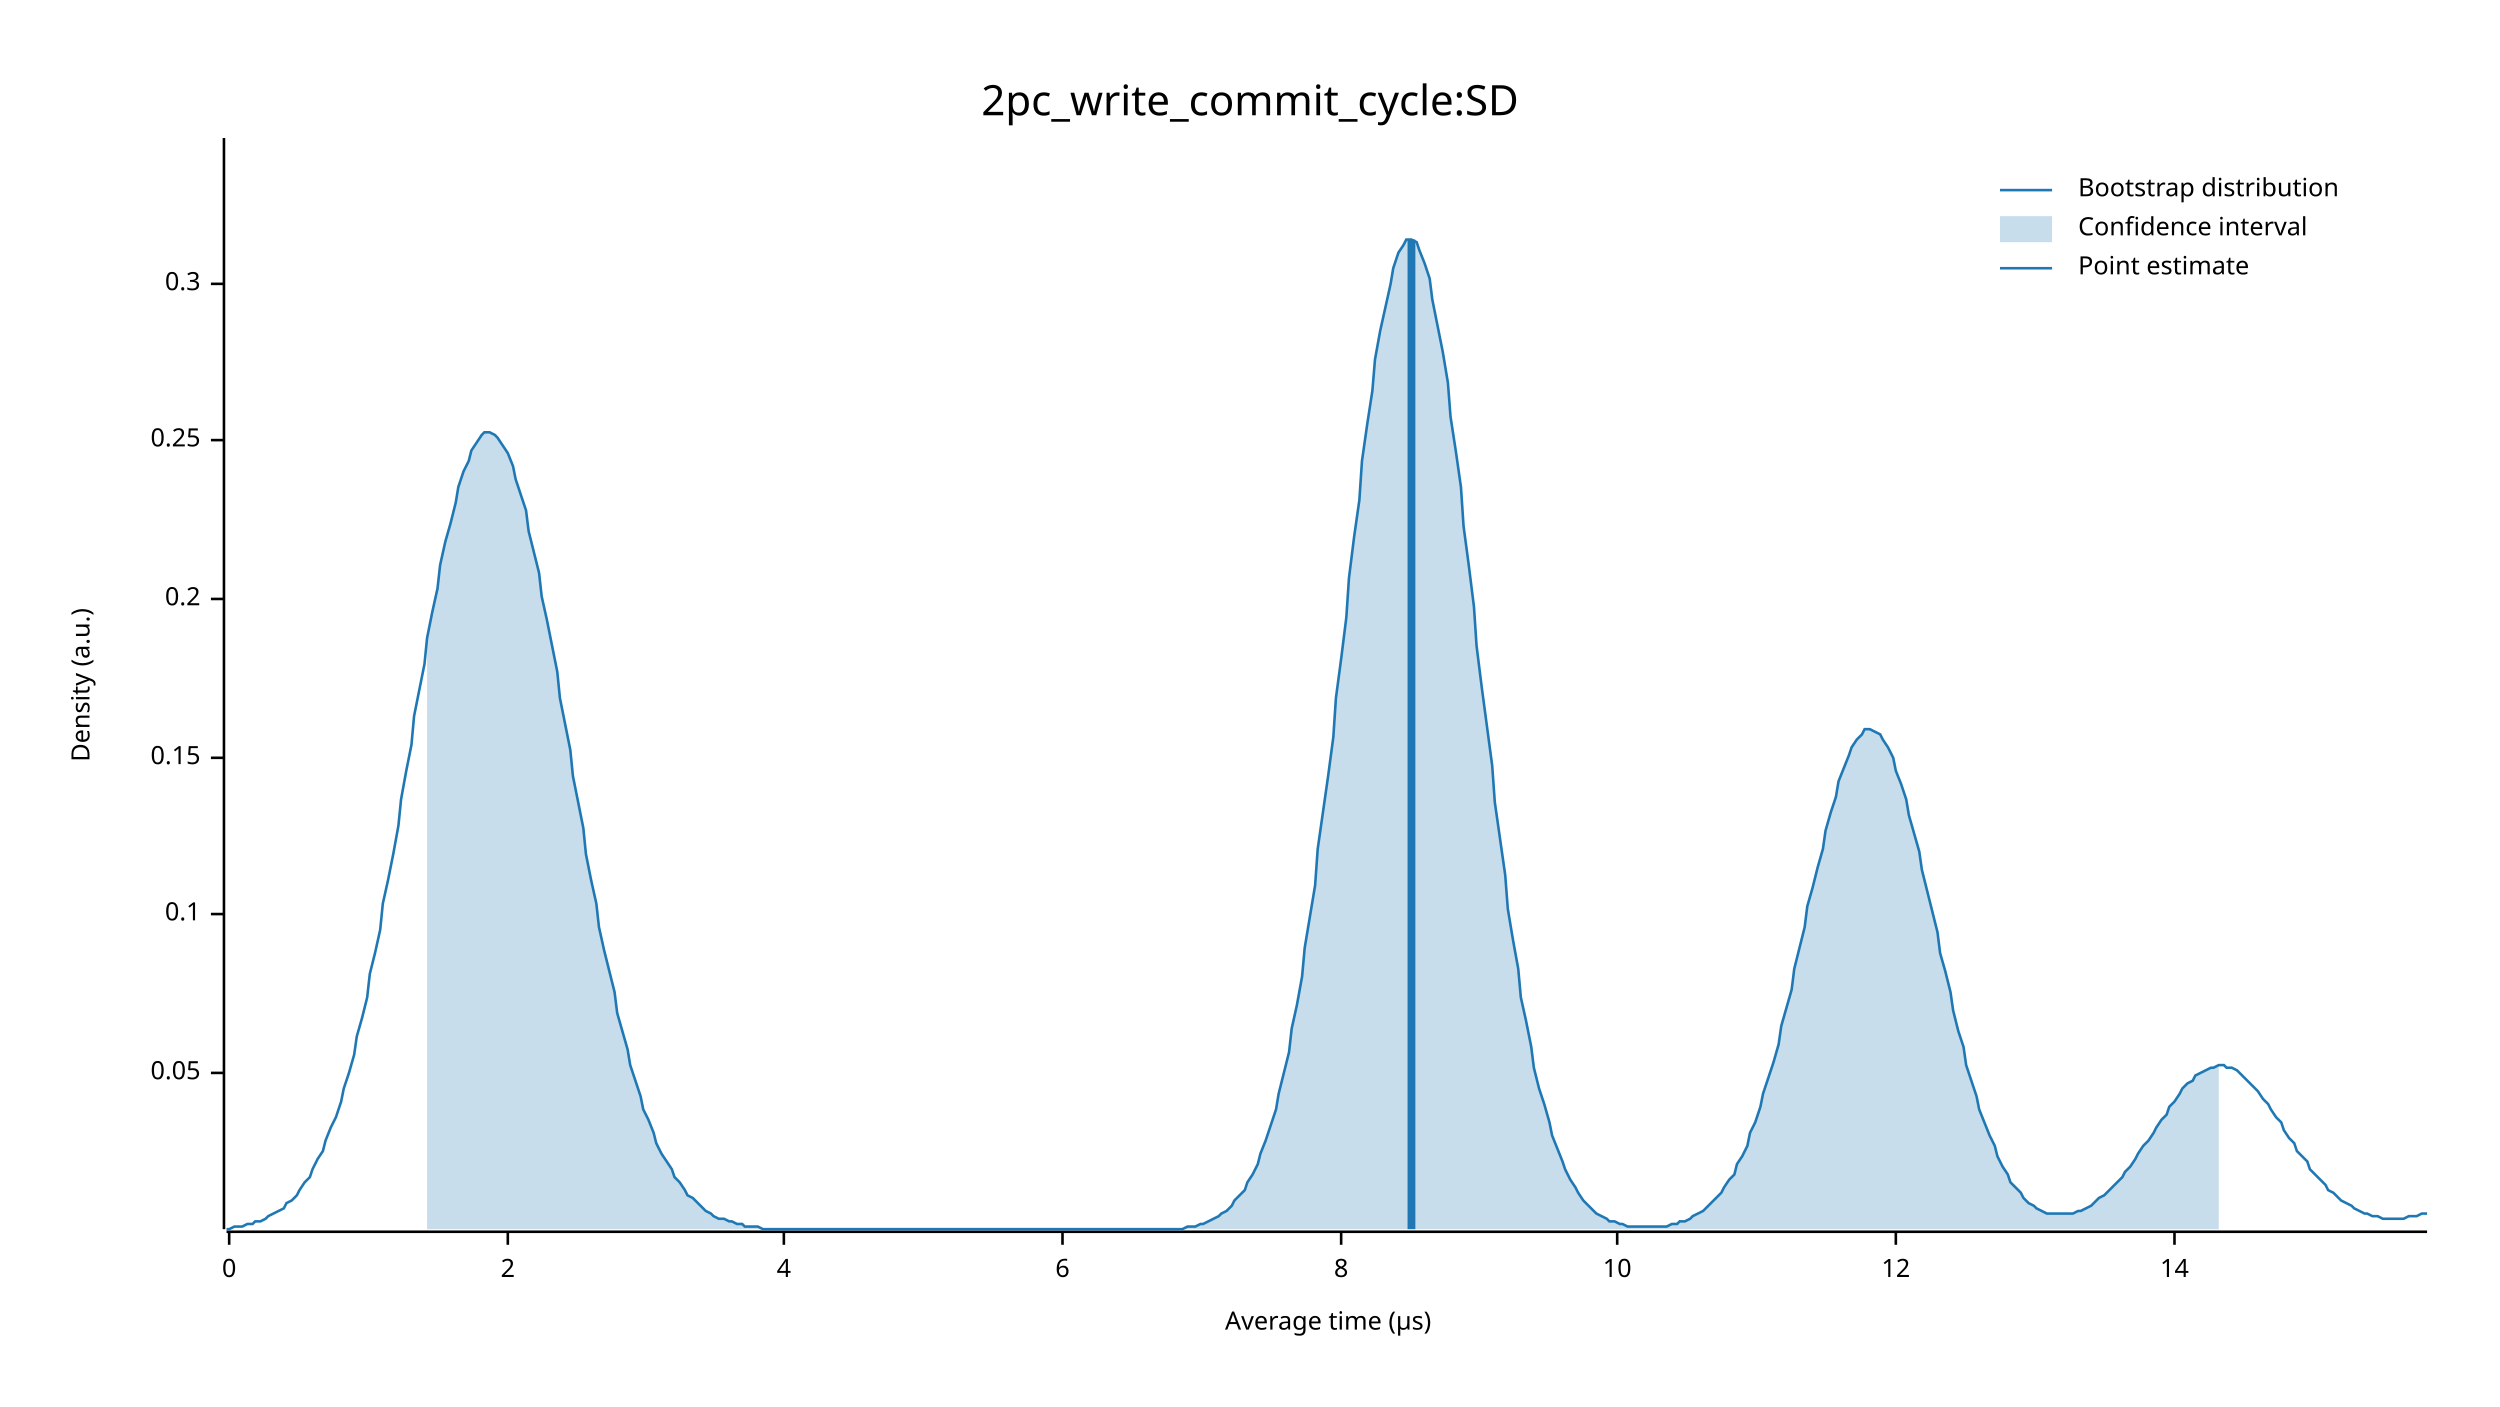
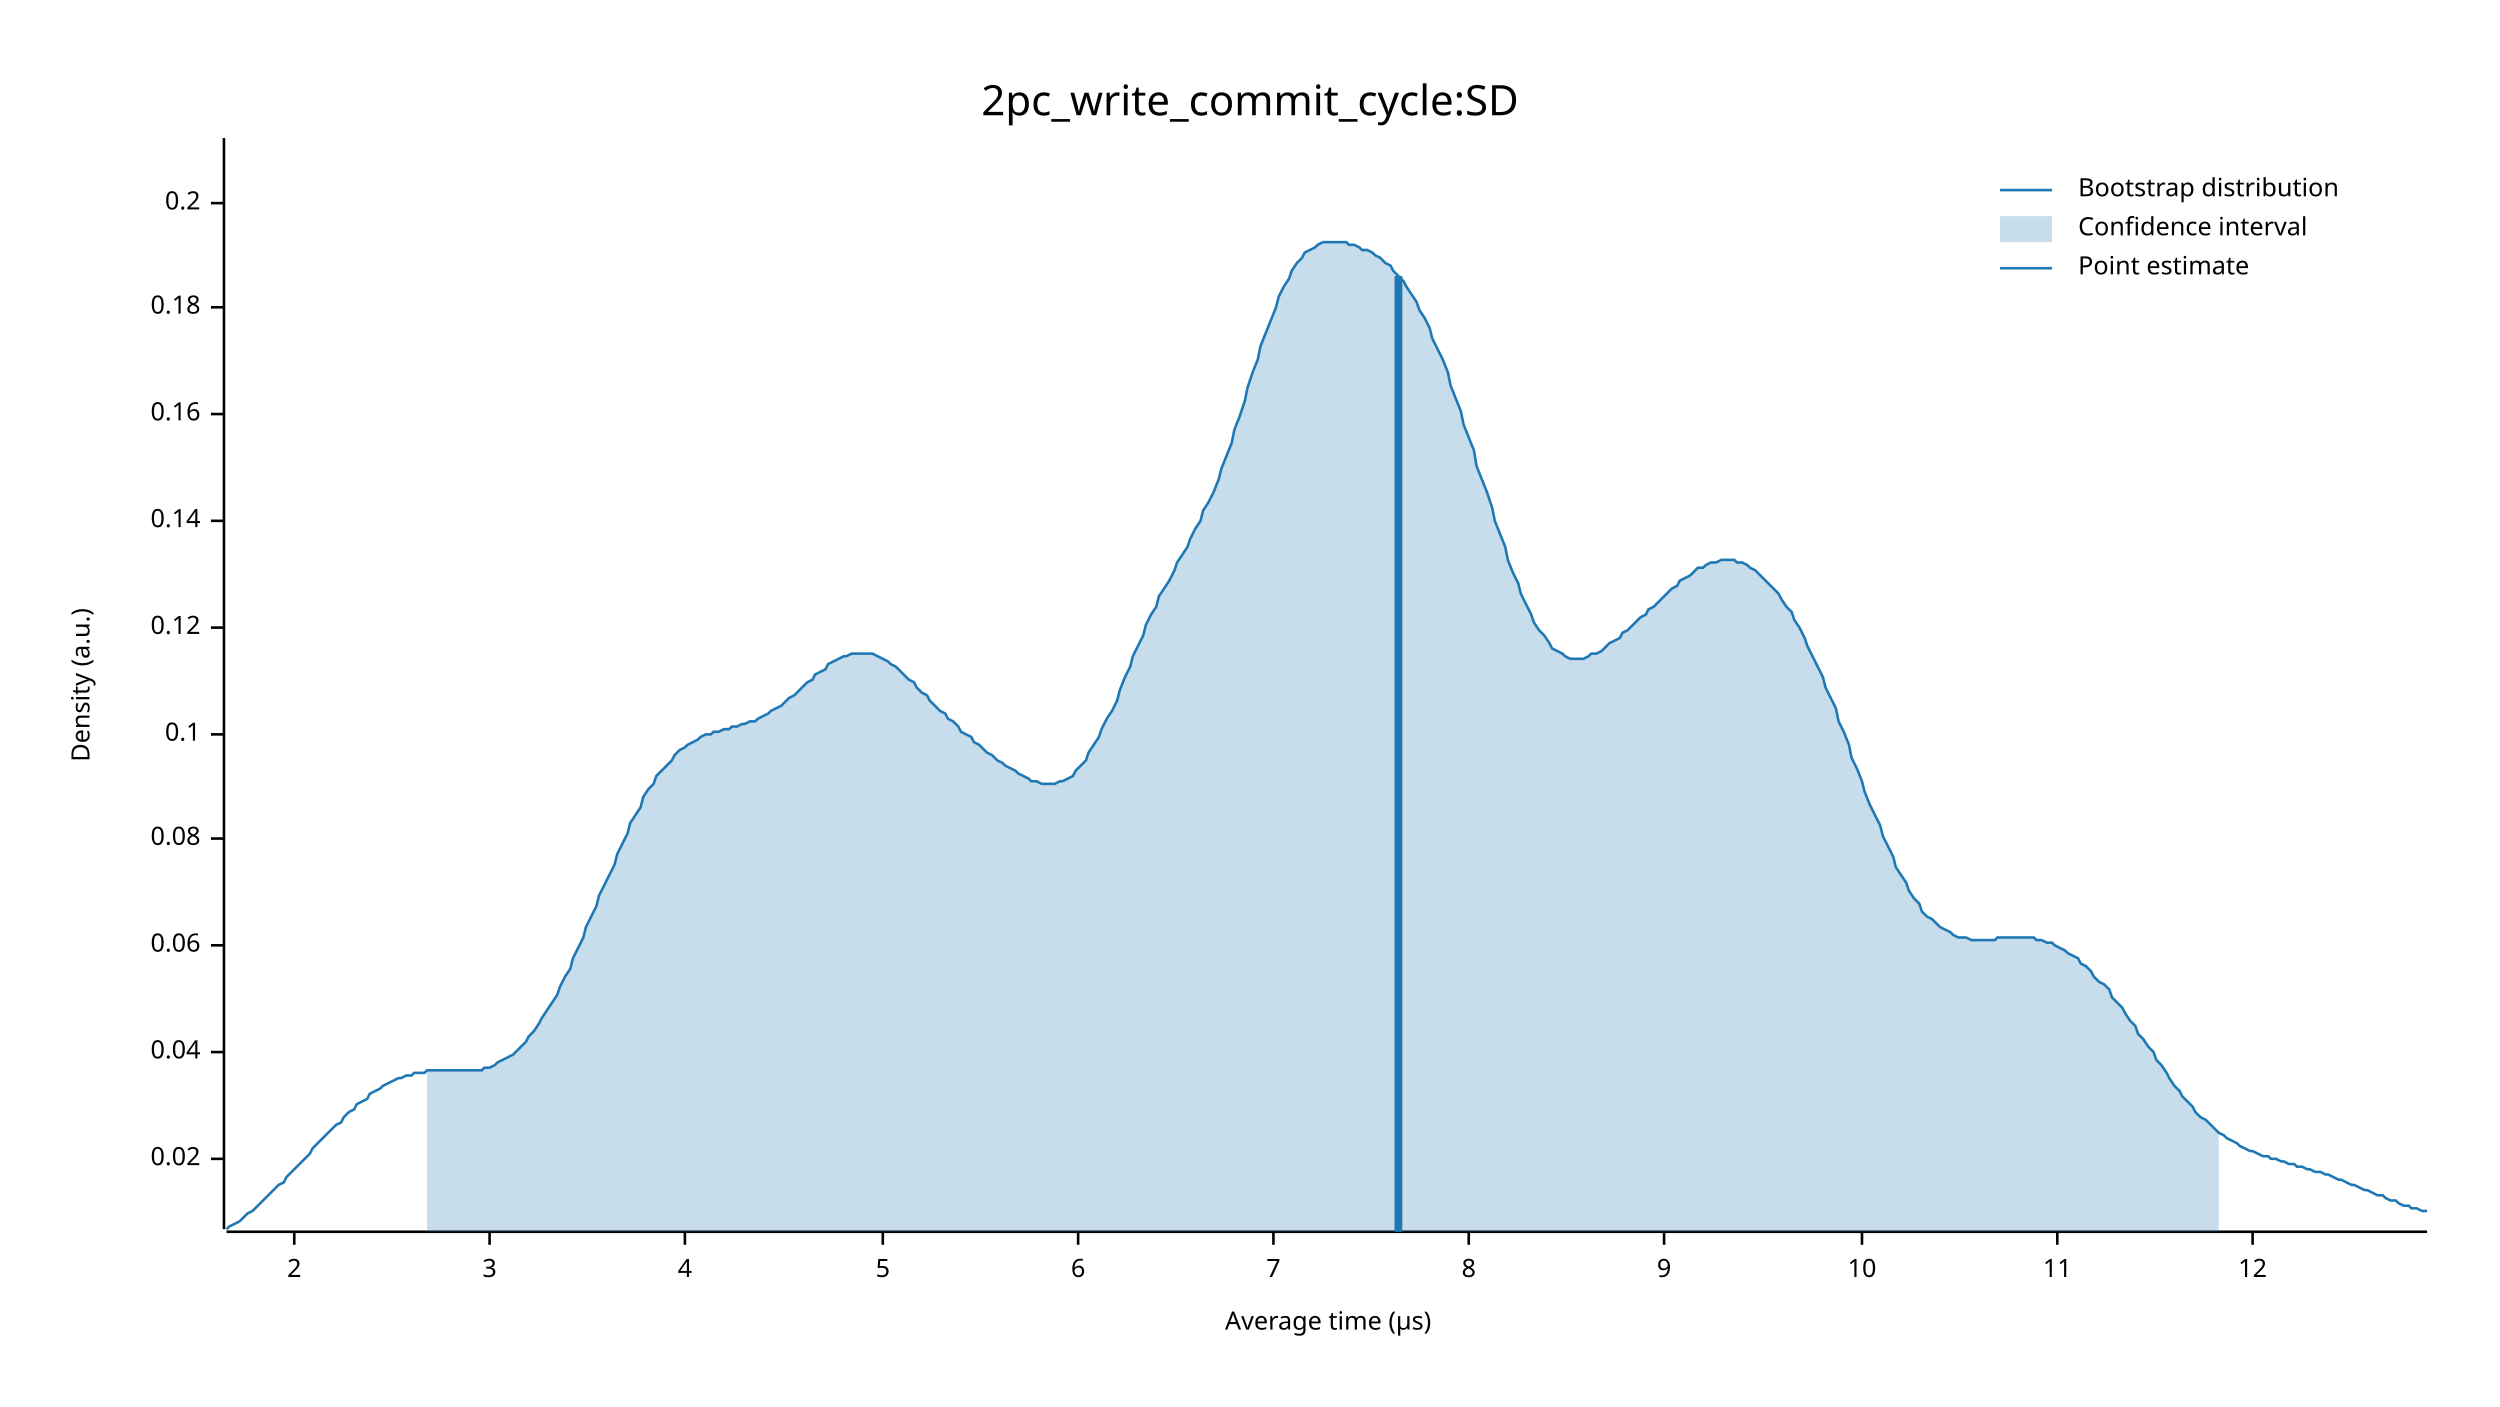
<svg xmlns="http://www.w3.org/2000/svg" width="960" height="540" viewBox="0 0 960 540">
  <text x="480" y="32" dy="0.76em" text-anchor="middle" font-family="sans-serif" font-size="16.129" opacity="1" fill="#000000">
2pc_write_commit_cycle:SD
</text>
  <text x="27" y="263" dy="0.76em" text-anchor="middle" font-family="sans-serif" font-size="9.677" opacity="1" fill="#000000" transform="rotate(270, 27, 263)">
Density (a.u.)
</text>
  <text x="510" y="513" dy="-0.5ex" text-anchor="middle" font-family="sans-serif" font-size="9.677" opacity="1" fill="#000000">
Average time (µs)
</text>
  <polyline fill="none" opacity="1" stroke="#000000" stroke-width="1" points="86,53 86,472 " />
-   <text x="77" y="412" dy="0.5ex" text-anchor="end" font-family="sans-serif" font-size="9.677" opacity="1" fill="#000000">
- 0.05
+   <text x="77" y="445" dy="0.5ex" text-anchor="end" font-family="sans-serif" font-size="9.677" opacity="1" fill="#000000">
+ 0.02
</text>
-   <polyline fill="none" opacity="1" stroke="#000000" stroke-width="1" points="81,412 86,412 " />
-   <text x="77" y="351" dy="0.5ex" text-anchor="end" font-family="sans-serif" font-size="9.677" opacity="1" fill="#000000">
+   <polyline fill="none" opacity="1" stroke="#000000" stroke-width="1" points="81,445 86,445 " />
+   <text x="77" y="404" dy="0.5ex" text-anchor="end" font-family="sans-serif" font-size="9.677" opacity="1" fill="#000000">
+ 0.04
+ </text>
+   <polyline fill="none" opacity="1" stroke="#000000" stroke-width="1" points="81,404 86,404 " />
+   <text x="77" y="363" dy="0.5ex" text-anchor="end" font-family="sans-serif" font-size="9.677" opacity="1" fill="#000000">
+ 0.06
+ </text>
+   <polyline fill="none" opacity="1" stroke="#000000" stroke-width="1" points="81,363 86,363 " />
+   <text x="77" y="322" dy="0.5ex" text-anchor="end" font-family="sans-serif" font-size="9.677" opacity="1" fill="#000000">
+ 0.08
+ </text>
+   <polyline fill="none" opacity="1" stroke="#000000" stroke-width="1" points="81,322 86,322 " />
+   <text x="77" y="282" dy="0.5ex" text-anchor="end" font-family="sans-serif" font-size="9.677" opacity="1" fill="#000000">
0.1
</text>
-   <polyline fill="none" opacity="1" stroke="#000000" stroke-width="1" points="81,351 86,351 " />
-   <text x="77" y="291" dy="0.5ex" text-anchor="end" font-family="sans-serif" font-size="9.677" opacity="1" fill="#000000">
- 0.15
+   <polyline fill="none" opacity="1" stroke="#000000" stroke-width="1" points="81,282 86,282 " />
+   <text x="77" y="241" dy="0.5ex" text-anchor="end" font-family="sans-serif" font-size="9.677" opacity="1" fill="#000000">
+ 0.12
</text>
-   <polyline fill="none" opacity="1" stroke="#000000" stroke-width="1" points="81,291 86,291 " />
-   <text x="77" y="230" dy="0.5ex" text-anchor="end" font-family="sans-serif" font-size="9.677" opacity="1" fill="#000000">
+   <polyline fill="none" opacity="1" stroke="#000000" stroke-width="1" points="81,241 86,241 " />
+   <text x="77" y="200" dy="0.5ex" text-anchor="end" font-family="sans-serif" font-size="9.677" opacity="1" fill="#000000">
+ 0.14
+ </text>
+   <polyline fill="none" opacity="1" stroke="#000000" stroke-width="1" points="81,200 86,200 " />
+   <text x="77" y="159" dy="0.5ex" text-anchor="end" font-family="sans-serif" font-size="9.677" opacity="1" fill="#000000">
+ 0.16
+ </text>
+   <polyline fill="none" opacity="1" stroke="#000000" stroke-width="1" points="81,159 86,159 " />
+   <text x="77" y="118" dy="0.5ex" text-anchor="end" font-family="sans-serif" font-size="9.677" opacity="1" fill="#000000">
+ 0.18
+ </text>
+   <polyline fill="none" opacity="1" stroke="#000000" stroke-width="1" points="81,118 86,118 " />
+   <text x="77" y="78" dy="0.5ex" text-anchor="end" font-family="sans-serif" font-size="9.677" opacity="1" fill="#000000">
0.2
</text>
-   <polyline fill="none" opacity="1" stroke="#000000" stroke-width="1" points="81,230 86,230 " />
-   <text x="77" y="169" dy="0.5ex" text-anchor="end" font-family="sans-serif" font-size="9.677" opacity="1" fill="#000000">
- 0.25
- </text>
-   <polyline fill="none" opacity="1" stroke="#000000" stroke-width="1" points="81,169 86,169 " />
-   <text x="77" y="109" dy="0.5ex" text-anchor="end" font-family="sans-serif" font-size="9.677" opacity="1" fill="#000000">
- 0.3
- </text>
-   <polyline fill="none" opacity="1" stroke="#000000" stroke-width="1" points="81,109 86,109 " />
+   <polyline fill="none" opacity="1" stroke="#000000" stroke-width="1" points="81,78 86,78 " />
  <polyline fill="none" opacity="1" stroke="#000000" stroke-width="1" points="87,473 932,473 " />
-   <text x="88" y="483" dy="0.76em" text-anchor="middle" font-family="sans-serif" font-size="9.677" opacity="1" fill="#000000">
- 0
- </text>
-   <polyline fill="none" opacity="1" stroke="#000000" stroke-width="1" points="88,473 88,478 " />
-   <text x="195" y="483" dy="0.76em" text-anchor="middle" font-family="sans-serif" font-size="9.677" opacity="1" fill="#000000">
+   <text x="113" y="483" dy="0.76em" text-anchor="middle" font-family="sans-serif" font-size="9.677" opacity="1" fill="#000000">
2
</text>
-   <polyline fill="none" opacity="1" stroke="#000000" stroke-width="1" points="195,473 195,478 " />
-   <text x="301" y="483" dy="0.76em" text-anchor="middle" font-family="sans-serif" font-size="9.677" opacity="1" fill="#000000">
+   <polyline fill="none" opacity="1" stroke="#000000" stroke-width="1" points="113,473 113,478 " />
+   <text x="188" y="483" dy="0.76em" text-anchor="middle" font-family="sans-serif" font-size="9.677" opacity="1" fill="#000000">
+ 3
+ </text>
+   <polyline fill="none" opacity="1" stroke="#000000" stroke-width="1" points="188,473 188,478 " />
+   <text x="263" y="483" dy="0.76em" text-anchor="middle" font-family="sans-serif" font-size="9.677" opacity="1" fill="#000000">
4
</text>
-   <polyline fill="none" opacity="1" stroke="#000000" stroke-width="1" points="301,473 301,478 " />
-   <text x="408" y="483" dy="0.76em" text-anchor="middle" font-family="sans-serif" font-size="9.677" opacity="1" fill="#000000">
+   <polyline fill="none" opacity="1" stroke="#000000" stroke-width="1" points="263,473 263,478 " />
+   <text x="339" y="483" dy="0.76em" text-anchor="middle" font-family="sans-serif" font-size="9.677" opacity="1" fill="#000000">
+ 5
+ </text>
+   <polyline fill="none" opacity="1" stroke="#000000" stroke-width="1" points="339,473 339,478 " />
+   <text x="414" y="483" dy="0.76em" text-anchor="middle" font-family="sans-serif" font-size="9.677" opacity="1" fill="#000000">
6
</text>
-   <polyline fill="none" opacity="1" stroke="#000000" stroke-width="1" points="408,473 408,478 " />
-   <text x="515" y="483" dy="0.76em" text-anchor="middle" font-family="sans-serif" font-size="9.677" opacity="1" fill="#000000">
+   <polyline fill="none" opacity="1" stroke="#000000" stroke-width="1" points="414,473 414,478 " />
+   <text x="489" y="483" dy="0.76em" text-anchor="middle" font-family="sans-serif" font-size="9.677" opacity="1" fill="#000000">
+ 7
+ </text>
+   <polyline fill="none" opacity="1" stroke="#000000" stroke-width="1" points="489,473 489,478 " />
+   <text x="564" y="483" dy="0.76em" text-anchor="middle" font-family="sans-serif" font-size="9.677" opacity="1" fill="#000000">
8
</text>
-   <polyline fill="none" opacity="1" stroke="#000000" stroke-width="1" points="515,473 515,478 " />
-   <text x="621" y="483" dy="0.76em" text-anchor="middle" font-family="sans-serif" font-size="9.677" opacity="1" fill="#000000">
+   <polyline fill="none" opacity="1" stroke="#000000" stroke-width="1" points="564,473 564,478 " />
+   <text x="639" y="483" dy="0.76em" text-anchor="middle" font-family="sans-serif" font-size="9.677" opacity="1" fill="#000000">
+ 9
+ </text>
+   <polyline fill="none" opacity="1" stroke="#000000" stroke-width="1" points="639,473 639,478 " />
+   <text x="715" y="483" dy="0.76em" text-anchor="middle" font-family="sans-serif" font-size="9.677" opacity="1" fill="#000000">
10
</text>
-   <polyline fill="none" opacity="1" stroke="#000000" stroke-width="1" points="621,473 621,478 " />
-   <text x="728" y="483" dy="0.76em" text-anchor="middle" font-family="sans-serif" font-size="9.677" opacity="1" fill="#000000">
+   <polyline fill="none" opacity="1" stroke="#000000" stroke-width="1" points="715,473 715,478 " />
+   <text x="790" y="483" dy="0.76em" text-anchor="middle" font-family="sans-serif" font-size="9.677" opacity="1" fill="#000000">
+ 11
+ </text>
+   <polyline fill="none" opacity="1" stroke="#000000" stroke-width="1" points="790,473 790,478 " />
+   <text x="865" y="483" dy="0.76em" text-anchor="middle" font-family="sans-serif" font-size="9.677" opacity="1" fill="#000000">
12
</text>
-   <polyline fill="none" opacity="1" stroke="#000000" stroke-width="1" points="728,473 728,478 " />
-   <text x="835" y="483" dy="0.76em" text-anchor="middle" font-family="sans-serif" font-size="9.677" opacity="1" fill="#000000">
- 14
- </text>
-   <polyline fill="none" opacity="1" stroke="#000000" stroke-width="1" points="835,473 835,478 " />
-   <polyline fill="none" opacity="1" stroke="#1F78B4" stroke-width="1" points="87,472 88,472 90,471 92,471 93,471 95,470 97,470 98,469 100,469 102,468 103,467 105,466 107,465 109,464 110,462 112,461 114,459 115,457 117,454 119,452 120,449 122,445 124,442 125,438 127,433 129,429 131,423 132,418 134,412 136,405 137,398 139,391 141,383 142,374 144,366 146,357 147,347 149,338 151,328 153,317 154,307 156,296 158,286 159,275 161,265 163,255 164,245 166,235 168,226 169,217 171,208 173,201 175,193 176,187 178,181 180,177 181,173 183,170 185,167 186,166 188,166 190,167 191,168 193,171 195,174 197,179 198,184 200,190 202,196 203,204 205,212 207,220 208,229 210,238 212,248 214,258 215,268 217,278 219,288 220,298 222,308 224,318 225,328 227,338 229,347 230,356 232,365 234,373 236,381 237,389 239,396 241,403 242,409 244,415 246,421 247,426 249,430 251,435 252,439 254,443 256,446 258,449 259,452 261,454 263,457 264,459 266,460 268,462 269,463 271,465 273,466 274,467 276,468 278,468 280,469 281,469 283,470 285,470 286,471 288,471 290,471 291,471 293,472 295,472 296,472 298,472 300,472 302,472 303,472 305,472 307,472 308,472 310,472 312,472 313,472 315,472 317,472 318,472 320,472 322,472 324,472 325,472 327,472 329,472 330,472 332,472 334,472 335,472 337,472 339,472 341,472 342,472 344,472 346,472 347,472 349,472 351,472 352,472 354,472 356,472 357,472 359,472 361,472 363,472 364,472 366,472 368,472 369,472 371,472 373,472 374,472 376,472 378,472 379,472 381,472 383,472 385,472 386,472 388,472 390,472 391,472 393,472 395,472 396,472 398,472 400,472 401,472 403,472 405,472 407,472 408,472 410,472 412,472 413,472 415,472 417,472 418,472 420,472 422,472 423,472 425,472 427,472 429,472 430,472 432,472 434,472 435,472 437,472 439,472 440,472 442,472 444,472 445,472 447,472 449,472 451,472 452,472 454,472 456,471 457,471 459,471 461,470 462,470 464,469 466,468 468,467 469,466 471,465 473,463 474,461 476,459 478,457 479,454 481,451 483,447 484,443 486,438 488,432 490,426 491,420 493,412 495,404 496,395 498,386 500,375 501,364 503,352 505,340 506,326 508,312 510,298 512,283 513,268 515,253 517,237 518,222 520,206 522,192 523,177 525,163 527,150 528,138 530,127 532,118 534,109 535,103 537,97 539,94 540,92 542,92 544,93 545,96 547,101 549,107 550,115 552,125 554,135 556,147 557,160 559,173 561,187 562,202 564,217 566,233 567,248 569,264 571,279 573,294 574,308 576,322 578,336 579,349 581,361 583,372 584,383 586,392 588,402 589,410 591,418 593,424 595,431 596,436 598,441 600,446 601,449 603,453 605,456 606,458 608,461 610,463 611,464 613,466 615,467 617,468 618,469 620,469 622,470 623,470 625,471 627,471 628,471 630,471 632,471 633,471 635,471 637,471 639,471 640,471 642,470 644,470 645,469 647,469 649,468 650,467 652,466 654,465 655,464 657,462 659,460 661,458 662,456 664,453 666,451 667,447 669,444 671,440 672,435 674,431 676,425 677,420 679,414 681,408 683,401 684,394 686,387 688,380 689,372 691,364 693,356 694,348 696,341 698,333 700,326 701,319 703,312 705,306 706,300 708,295 710,290 711,287 713,284 715,282 716,280 718,280 720,281 722,282 723,284 725,287 727,291 728,296 730,301 732,307 733,313 735,320 737,327 738,334 740,342 742,350 744,358 745,366 747,373 749,381 750,388 752,396 754,402 755,409 757,415 759,421 760,426 762,431 764,436 766,440 767,444 769,448 771,451 772,454 774,456 776,458 777,460 779,462 781,463 782,464 784,465 786,466 788,466 789,466 791,466 793,466 794,466 796,466 798,465 799,465 801,464 803,463 804,462 806,460 808,459 810,457 811,456 813,454 815,452 816,450 818,448 820,445 821,443 823,440 825,438 827,435 828,433 830,430 832,428 833,425 835,423 837,420 838,418 840,416 842,415 843,413 845,412 847,411 849,410 850,410 852,409 854,409 855,410 857,410 859,411 860,412 862,414 864,416 865,417 867,419 869,422 871,424 872,426 874,429 876,431 877,434 879,437 881,439 882,442 884,444 886,446 887,449 889,451 891,453 893,455 894,457 896,458 898,460 899,461 901,462 903,463 904,464 906,465 908,466 909,466 911,467 913,467 915,468 916,468 918,468 920,468 921,468 923,468 925,467 926,467 928,467 930,466 932,466 " />
-   <polygon opacity="0.25" fill="#1F78B4" points="164,245 166,235 168,226 169,217 171,208 173,201 175,193 176,187 178,181 180,177 181,173 183,170 185,167 186,166 188,166 190,167 191,168 193,171 195,174 197,179 198,184 200,190 202,196 203,204 205,212 207,220 208,229 210,238 212,248 214,258 215,268 217,278 219,288 220,298 222,308 224,318 225,328 227,338 229,347 230,356 232,365 234,373 236,381 237,389 239,396 241,403 242,409 244,415 246,421 247,426 249,430 251,435 252,439 254,443 256,446 258,449 259,452 261,454 263,457 264,459 266,460 268,462 269,463 271,465 273,466 274,467 276,468 278,468 280,469 281,469 283,470 285,470 286,471 288,471 290,471 291,471 293,472 295,472 296,472 298,472 300,472 302,472 303,472 305,472 307,472 308,472 310,472 312,472 313,472 315,472 317,472 318,472 320,472 322,472 324,472 325,472 327,472 329,472 330,472 332,472 334,472 335,472 337,472 339,472 341,472 342,472 344,472 346,472 347,472 349,472 351,472 352,472 354,472 356,472 357,472 359,472 361,472 363,472 364,472 366,472 368,472 369,472 371,472 373,472 374,472 376,472 378,472 379,472 381,472 383,472 385,472 386,472 388,472 390,472 391,472 393,472 395,472 396,472 398,472 400,472 401,472 403,472 405,472 407,472 408,472 410,472 412,472 413,472 415,472 417,472 418,472 420,472 422,472 423,472 425,472 427,472 429,472 430,472 432,472 434,472 435,472 437,472 439,472 440,472 442,472 444,472 445,472 447,472 449,472 451,472 452,472 454,472 456,471 457,471 459,471 461,470 462,470 464,469 466,468 468,467 469,466 471,465 473,463 474,461 476,459 478,457 479,454 481,451 483,447 484,443 486,438 488,432 490,426 491,420 493,412 495,404 496,395 498,386 500,375 501,364 503,352 505,340 506,326 508,312 510,298 512,283 513,268 515,253 517,237 518,222 520,206 522,192 523,177 525,163 527,150 528,138 530,127 532,118 534,109 535,103 537,97 539,94 540,92 542,92 544,93 545,96 547,101 549,107 550,115 552,125 554,135 556,147 557,160 559,173 561,187 562,202 564,217 566,233 567,248 569,264 571,279 573,294 574,308 576,322 578,336 579,349 581,361 583,372 584,383 586,392 588,402 589,410 591,418 593,424 595,431 596,436 598,441 600,446 601,449 603,453 605,456 606,458 608,461 610,463 611,464 613,466 615,467 617,468 618,469 620,469 622,470 623,470 625,471 627,471 628,471 630,471 632,471 633,471 635,471 637,471 639,471 640,471 642,470 644,470 645,469 647,469 649,468 650,467 652,466 654,465 655,464 657,462 659,460 661,458 662,456 664,453 666,451 667,447 669,444 671,440 672,435 674,431 676,425 677,420 679,414 681,408 683,401 684,394 686,387 688,380 689,372 691,364 693,356 694,348 696,341 698,333 700,326 701,319 703,312 705,306 706,300 708,295 710,290 711,287 713,284 715,282 716,280 718,280 720,281 722,282 723,284 725,287 727,291 728,296 730,301 732,307 733,313 735,320 737,327 738,334 740,342 742,350 744,358 745,366 747,373 749,381 750,388 752,396 754,402 755,409 757,415 759,421 760,426 762,431 764,436 766,440 767,444 769,448 771,451 772,454 774,456 776,458 777,460 779,462 781,463 782,464 784,465 786,466 788,466 789,466 791,466 793,466 794,466 796,466 798,465 799,465 801,464 803,463 804,462 806,460 808,459 810,457 811,456 813,454 815,452 816,450 818,448 820,445 821,443 823,440 825,438 827,435 828,433 830,430 832,428 833,425 835,423 837,420 838,418 840,416 842,415 843,413 845,412 847,411 849,410 850,410 852,409 852,472 164,472 " />
-   <polyline fill="none" opacity="1" stroke="#1F78B4" stroke-width="3" points="542,472 542,92 " />
+   <polyline fill="none" opacity="1" stroke="#000000" stroke-width="1" points="865,473 865,478 " />
+   <polyline fill="none" opacity="1" stroke="#1F78B4" stroke-width="1" points="87,472 88,471 90,470 92,469 93,468 95,466 97,465 98,464 100,462 102,460 103,459 105,457 107,455 109,454 110,452 112,450 114,448 115,447 117,445 119,443 120,441 122,439 124,437 125,436 127,434 129,432 131,431 132,429 134,427 136,426 137,424 139,423 141,422 142,420 144,419 146,418 147,417 149,416 151,415 153,414 154,414 156,413 158,413 159,412 161,412 163,412 164,411 166,411 168,411 169,411 171,411 173,411 175,411 176,411 178,411 180,411 181,411 183,411 185,411 186,410 188,410 190,409 191,408 193,407 195,406 197,405 198,404 200,402 202,400 203,398 205,396 207,393 208,391 210,388 212,385 214,382 215,379 217,375 219,372 220,368 222,364 224,360 225,356 227,352 229,348 230,344 232,340 234,336 236,332 237,328 239,324 241,320 242,316 244,313 246,310 247,306 249,303 251,301 252,298 254,296 256,294 258,292 259,290 261,288 263,287 264,286 266,285 268,284 269,283 271,282 273,282 274,281 276,281 278,280 280,280 281,279 283,279 285,278 286,278 288,277 290,277 291,276 293,275 295,274 296,273 298,272 300,271 302,269 303,268 305,267 307,265 308,264 310,262 312,261 313,259 315,258 317,257 318,255 320,254 322,253 324,252 325,252 327,251 329,251 330,251 332,251 334,251 335,251 337,252 339,253 341,254 342,255 344,256 346,258 347,259 349,261 351,262 352,264 354,266 356,267 357,269 359,271 361,273 363,274 364,276 366,277 368,279 369,281 371,282 373,283 374,285 376,286 378,288 379,289 381,290 383,292 385,293 386,294 388,295 390,296 391,297 393,298 395,299 396,300 398,300 400,301 401,301 403,301 405,301 407,300 408,300 410,299 412,298 413,296 415,294 417,292 418,289 420,286 422,283 423,280 425,276 427,273 429,269 430,265 432,260 434,256 435,252 437,248 439,244 440,240 442,236 444,233 445,229 447,226 449,223 451,219 452,216 454,213 456,210 457,207 459,203 461,200 462,196 464,193 466,189 468,184 469,180 471,175 473,170 474,165 476,160 478,154 479,149 481,143 483,138 484,133 486,128 488,123 490,118 491,114 493,110 495,107 496,104 498,101 500,99 501,97 503,96 505,95 506,94 508,93 510,93 512,93 513,93 515,93 517,93 518,94 520,94 522,95 523,96 525,96 527,97 528,98 530,99 532,101 534,102 535,104 537,106 539,108 540,110 542,113 544,116 545,119 547,122 549,126 550,130 552,134 554,138 556,143 557,148 559,153 561,158 562,163 564,168 566,173 567,179 569,184 571,189 573,195 574,200 576,205 578,210 579,215 581,220 583,224 584,228 586,232 588,236 589,239 591,242 593,244 595,247 596,249 598,250 600,251 601,252 603,253 605,253 606,253 608,253 610,252 611,251 613,251 615,250 617,248 618,247 620,246 622,245 623,243 625,242 627,240 628,239 630,237 632,236 633,234 635,233 637,231 639,229 640,228 642,226 644,225 645,223 647,222 649,221 650,220 652,218 654,218 655,217 657,216 659,216 661,215 662,215 664,215 666,215 667,216 669,216 671,217 672,218 674,219 676,221 677,222 679,224 681,226 683,228 684,230 686,233 688,235 689,238 691,241 693,245 694,248 696,252 698,256 700,260 701,264 703,268 705,272 706,277 708,281 710,286 711,291 713,295 715,300 716,304 718,309 720,313 722,317 723,321 725,325 727,329 728,333 730,336 732,339 733,342 735,345 737,347 738,350 740,352 742,353 744,355 745,356 747,357 749,358 750,359 752,360 754,360 755,360 757,361 759,361 760,361 762,361 764,361 766,361 767,360 769,360 771,360 772,360 774,360 776,360 777,360 779,360 781,360 782,361 784,361 786,362 788,362 789,363 791,364 793,365 794,366 796,367 798,368 799,370 801,371 803,373 804,375 806,377 808,378 810,380 811,383 813,385 815,387 816,389 818,392 820,394 821,397 823,399 825,402 827,404 828,407 830,409 832,412 833,414 835,417 837,419 838,421 840,423 842,425 843,427 845,429 847,430 849,432 850,433 852,435 854,436 855,437 857,438 859,439 860,440 862,441 864,442 865,442 867,443 869,444 871,444 872,445 874,445 876,446 877,446 879,447 881,447 882,448 884,448 886,449 887,449 889,450 891,450 893,451 894,451 896,452 898,453 899,453 901,454 903,455 904,455 906,456 908,457 909,457 911,458 913,459 915,459 916,460 918,461 920,461 921,462 923,463 925,463 926,464 928,464 930,465 932,465 " />
+   <polygon opacity="0.25" fill="#1F78B4" points="164,411 166,411 168,411 169,411 171,411 173,411 175,411 176,411 178,411 180,411 181,411 183,411 185,411 186,410 188,410 190,409 191,408 193,407 195,406 197,405 198,404 200,402 202,400 203,398 205,396 207,393 208,391 210,388 212,385 214,382 215,379 217,375 219,372 220,368 222,364 224,360 225,356 227,352 229,348 230,344 232,340 234,336 236,332 237,328 239,324 241,320 242,316 244,313 246,310 247,306 249,303 251,301 252,298 254,296 256,294 258,292 259,290 261,288 263,287 264,286 266,285 268,284 269,283 271,282 273,282 274,281 276,281 278,280 280,280 281,279 283,279 285,278 286,278 288,277 290,277 291,276 293,275 295,274 296,273 298,272 300,271 302,269 303,268 305,267 307,265 308,264 310,262 312,261 313,259 315,258 317,257 318,255 320,254 322,253 324,252 325,252 327,251 329,251 330,251 332,251 334,251 335,251 337,252 339,253 341,254 342,255 344,256 346,258 347,259 349,261 351,262 352,264 354,266 356,267 357,269 359,271 361,273 363,274 364,276 366,277 368,279 369,281 371,282 373,283 374,285 376,286 378,288 379,289 381,290 383,292 385,293 386,294 388,295 390,296 391,297 393,298 395,299 396,300 398,300 400,301 401,301 403,301 405,301 407,300 408,300 410,299 412,298 413,296 415,294 417,292 418,289 420,286 422,283 423,280 425,276 427,273 429,269 430,265 432,260 434,256 435,252 437,248 439,244 440,240 442,236 444,233 445,229 447,226 449,223 451,219 452,216 454,213 456,210 457,207 459,203 461,200 462,196 464,193 466,189 468,184 469,180 471,175 473,170 474,165 476,160 478,154 479,149 481,143 483,138 484,133 486,128 488,123 490,118 491,114 493,110 495,107 496,104 498,101 500,99 501,97 503,96 505,95 506,94 508,93 510,93 512,93 513,93 515,93 517,93 518,94 520,94 522,95 523,96 525,96 527,97 528,98 530,99 532,101 534,102 535,104 537,106 539,108 540,110 542,113 544,116 545,119 547,122 549,126 550,130 552,134 554,138 556,143 557,148 559,153 561,158 562,163 564,168 566,173 567,179 569,184 571,189 573,195 574,200 576,205 578,210 579,215 581,220 583,224 584,228 586,232 588,236 589,239 591,242 593,244 595,247 596,249 598,250 600,251 601,252 603,253 605,253 606,253 608,253 610,252 611,251 613,251 615,250 617,248 618,247 620,246 622,245 623,243 625,242 627,240 628,239 630,237 632,236 633,234 635,233 637,231 639,229 640,228 642,226 644,225 645,223 647,222 649,221 650,220 652,218 654,218 655,217 657,216 659,216 661,215 662,215 664,215 666,215 667,216 669,216 671,217 672,218 674,219 676,221 677,222 679,224 681,226 683,228 684,230 686,233 688,235 689,238 691,241 693,245 694,248 696,252 698,256 700,260 701,264 703,268 705,272 706,277 708,281 710,286 711,291 713,295 715,300 716,304 718,309 720,313 722,317 723,321 725,325 727,329 728,333 730,336 732,339 733,342 735,345 737,347 738,350 740,352 742,353 744,355 745,356 747,357 749,358 750,359 752,360 754,360 755,360 757,361 759,361 760,361 762,361 764,361 766,361 767,360 769,360 771,360 772,360 774,360 776,360 777,360 779,360 781,360 782,361 784,361 786,362 788,362 789,363 791,364 793,365 794,366 796,367 798,368 799,370 801,371 803,373 804,375 806,377 808,378 810,380 811,383 813,385 815,387 816,389 818,392 820,394 821,397 823,399 825,402 827,404 828,407 830,409 832,412 833,414 835,417 837,419 838,421 840,423 842,425 843,427 845,429 847,430 849,432 850,433 852,435 852,473 164,473 " />
+   <polyline fill="none" opacity="1" stroke="#1F78B4" stroke-width="3" points="537,473 537,106 " />
  <text x="798" y="68" dy="0.76em" text-anchor="start" font-family="sans-serif" font-size="9.677" opacity="1" fill="#000000">
Bootstrap distribution
</text>
  <text x="798" y="83" dy="0.76em" text-anchor="start" font-family="sans-serif" font-size="9.677" opacity="1" fill="#000000">
Confidence interval
</text>
  <text x="798" y="98" dy="0.76em" text-anchor="start" font-family="sans-serif" font-size="9.677" opacity="1" fill="#000000">
Point estimate
</text>
  <polyline fill="none" opacity="1" stroke="#1F78B4" stroke-width="1" points="768,73 788,73 " />
  <rect x="768" y="83" width="20" height="10" opacity="0.25" fill="#1F78B4" stroke="none" />
  <polyline fill="none" opacity="1" stroke="#1F78B4" stroke-width="1" points="768,103 788,103 " />
</svg>
